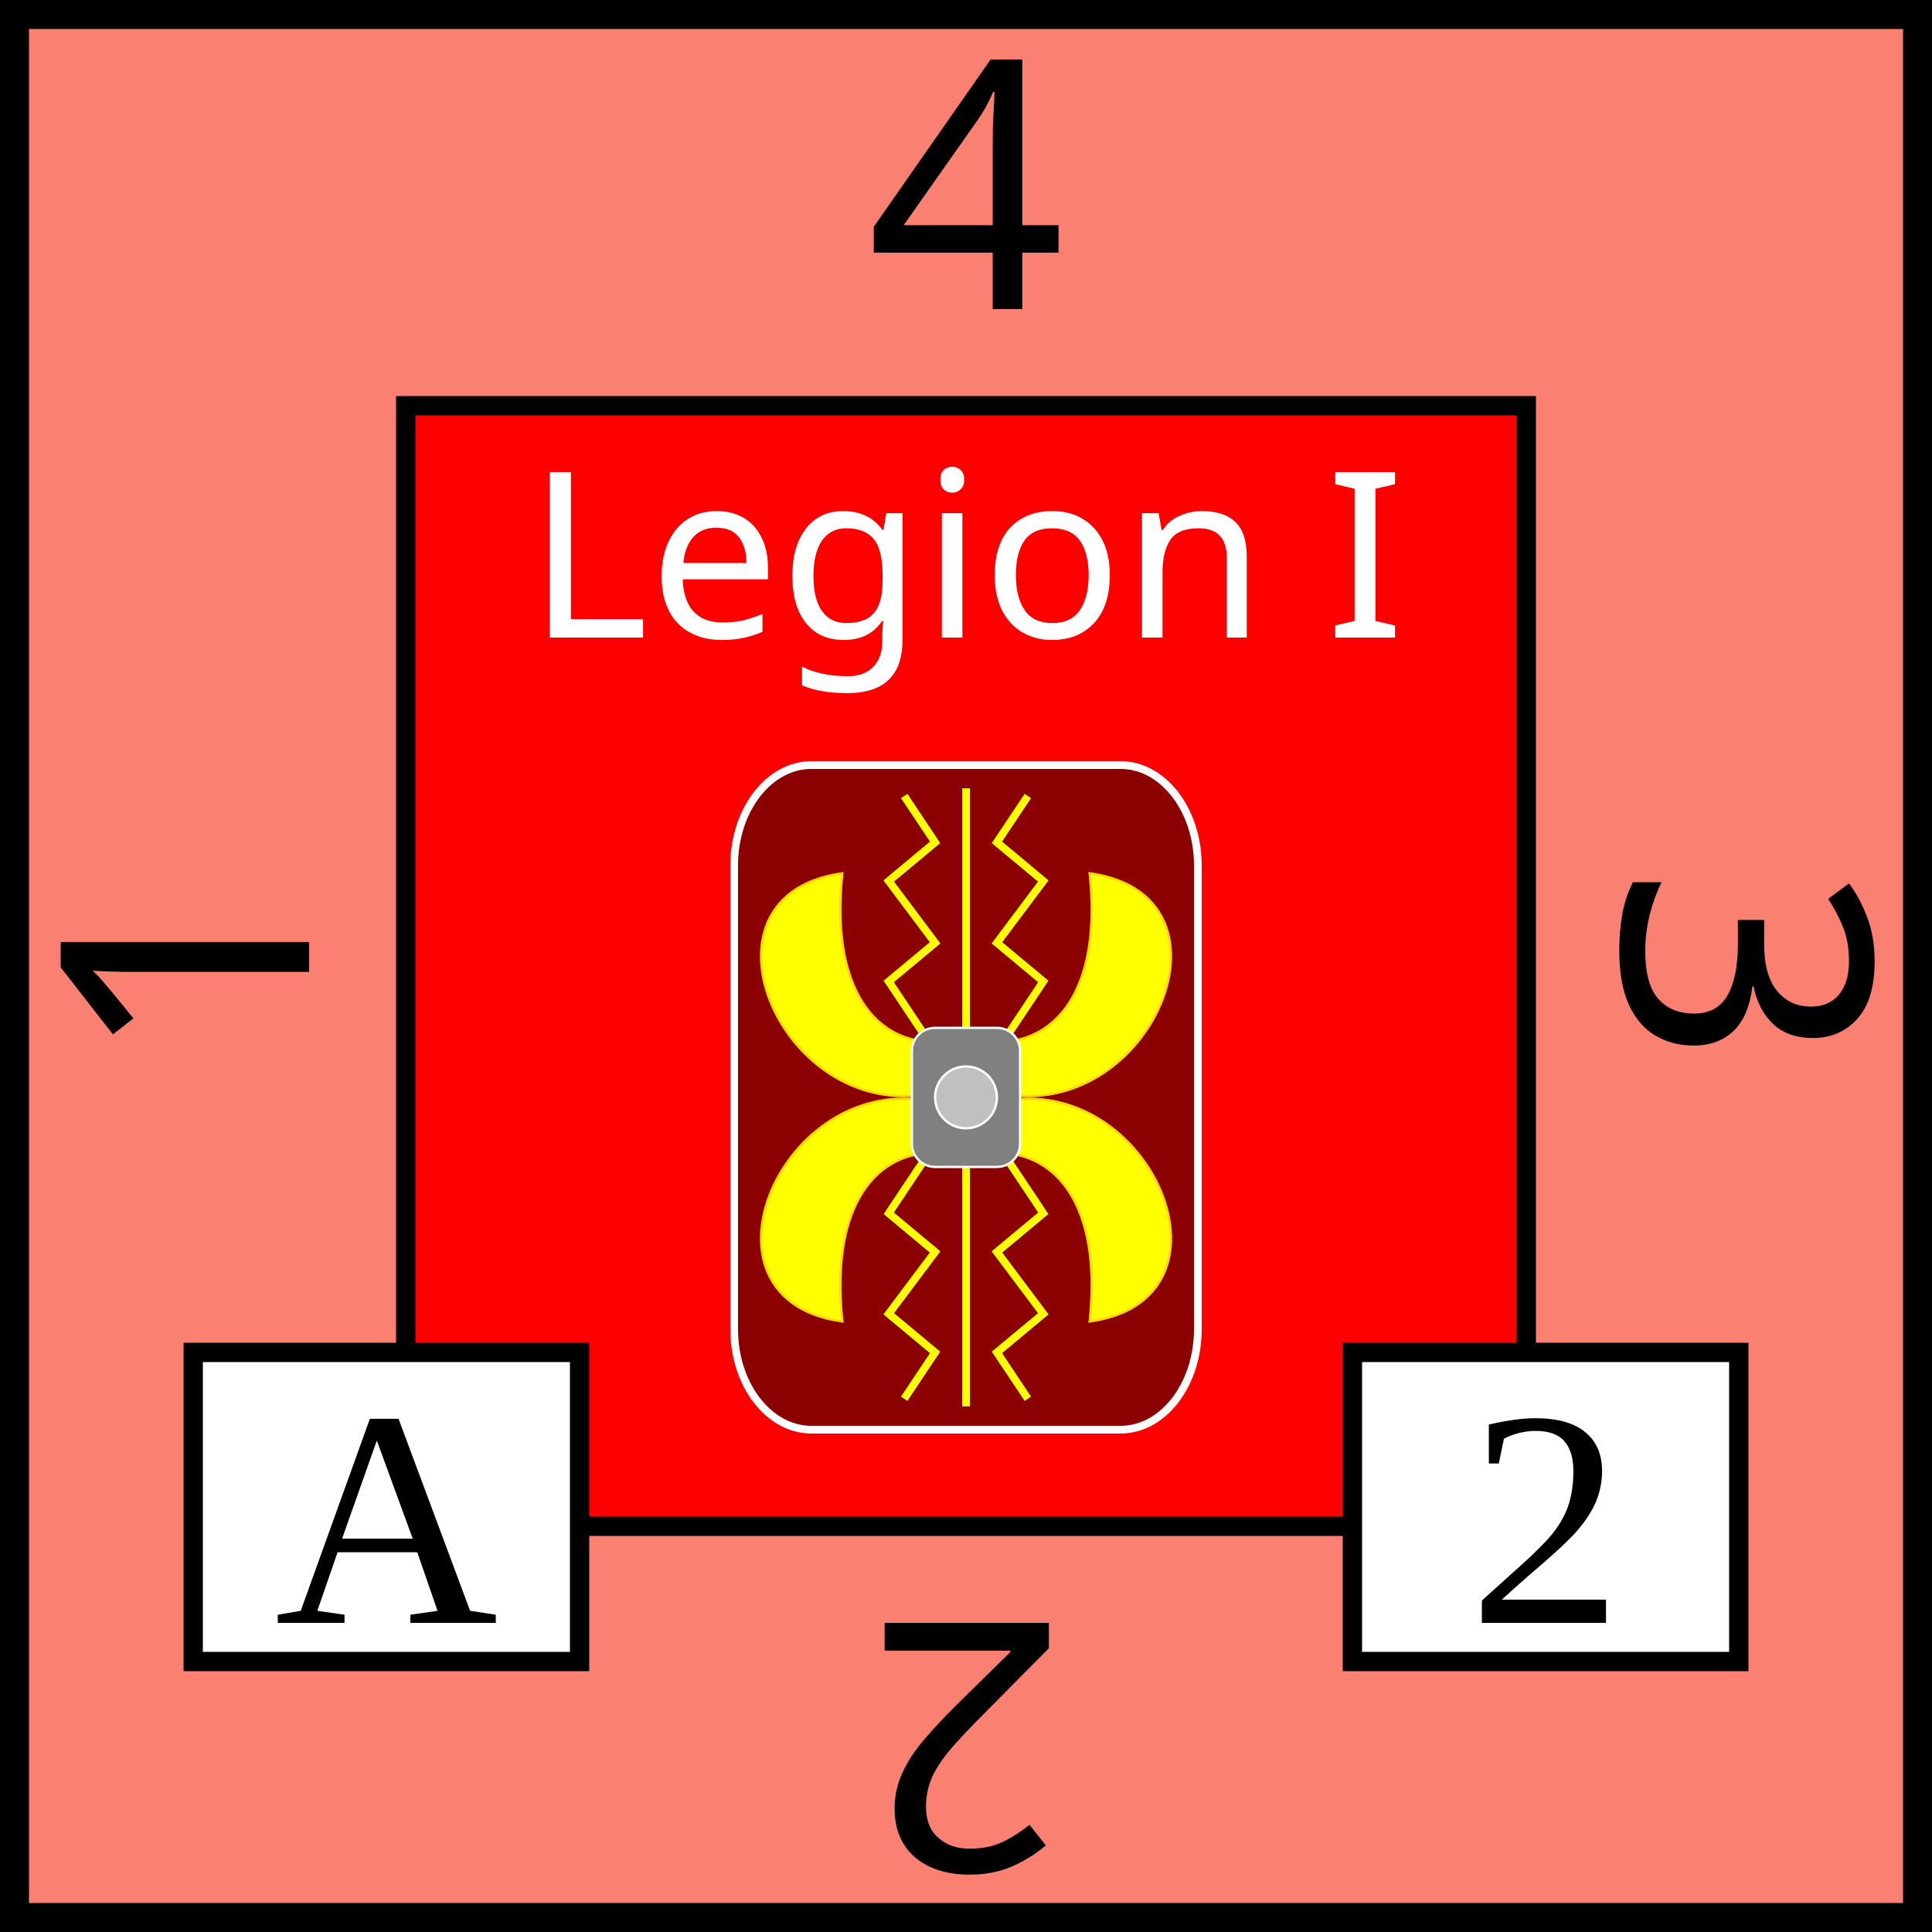
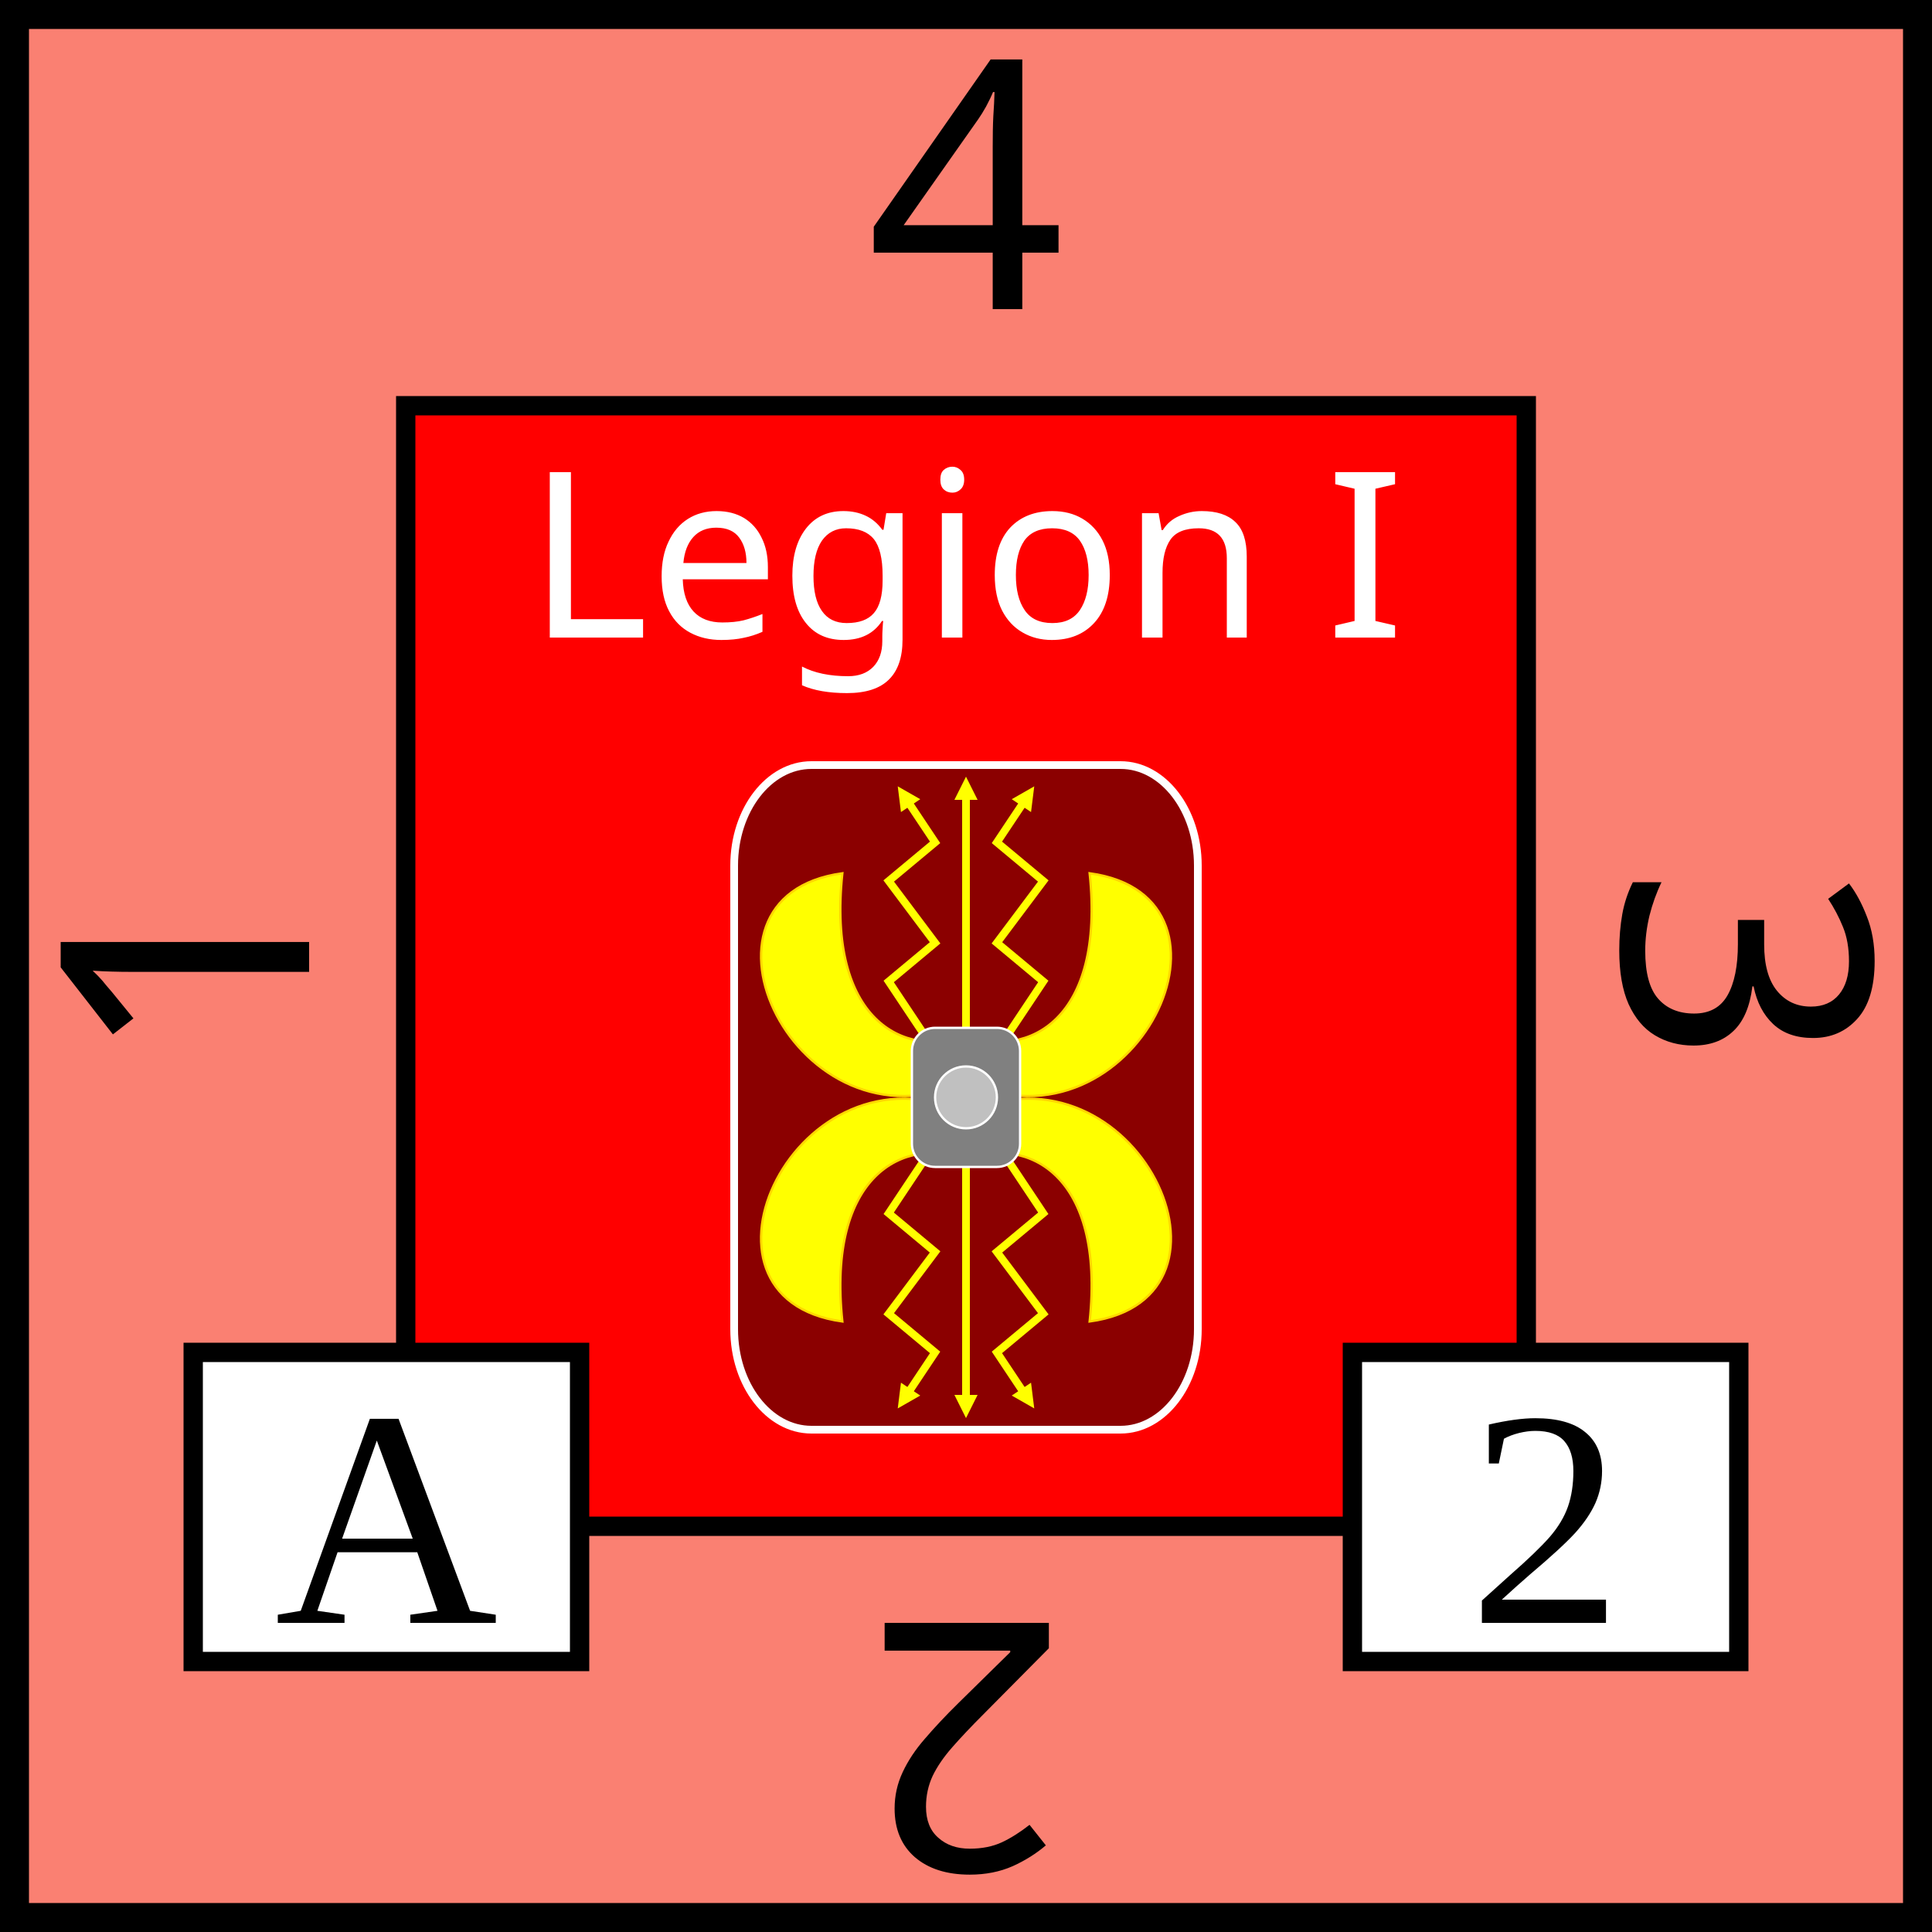
<svg xmlns="http://www.w3.org/2000/svg" viewBox="0 0 100 100" width="100" height="100">
+   <defs>
+     <marker id="arrow" viewBox="0 0 10 10" refX="5" refY="5" markerWidth="3" markerHeight="3" orient="auto-start-reverse" fill="yellow">
+       <path d="M 0 0 L 10 5 L 0 10 z" />
+     </marker>
+   </defs>
  <rect id="background" fill="salmon" height="100" width="100" stroke="black" stroke-width="3" />
  <g id="legion" text-anchor="middle" font-size="12" font-family="Papyrus">
    <rect x="21" y="21" width="58" height="58" fill="red" stroke="black" />
    <text x="50" y="33" fill="white">Legion I</text>
  </g>
  <g id="shield" transform="scale(0.4) translate(75,92)">
    <rect id="shield_outline" x="20" y="7" width="60" height="86" fill="darkred" stroke="white" stroke-width="1" rx="10" ry="13" />
    <g id="wings" stroke="gold" stroke-width="0.3" fill="yellow">
      <path id="wing" d="           M 50 42           C 42,45 32,40 34,21           C 12,24 28,58 50,48         " />
      <use href="#wing" transform="translate(100,0) scale(-1,1)" />
      <use href="#wing" transform="translate(0,100) scale(1,-1)" />
      <use href="#wing" transform="translate(100,100) scale(-1,-1)" />
    </g>
    <g id="bolts">
      <line x1="50" y1="50" x2="50" y2="10" stroke="yellow" marker-end="url(#arrow)" />
      <line x1="50" y1="50" x2="50" y2="90" stroke="yellow" marker-end="url(#arrow)" />
      <polyline id="bolt" points="           50,50           40,35           46,30           40,22           46,17           42,11         " stroke="yellow" fill="none" marker-end="url(#arrow)" />
      <use href="#bolt" transform="translate(100,0) scale(-1,1)" />
      <use href="#bolt" transform="translate(100,100) scale(-1,-1)" />
      <use href="#bolt" transform="translate(0,100) scale(1,-1)" />
    </g>
    <g id="center">
      <rect x="43" y="41" width="14" height="18" fill="grey" stroke="white" stroke-width="0.3" rx="3" />
      <circle cx="50" cy="50" r="4" fill="silver" stroke="white" stroke-width="0.3" />
    </g>
  </g>
  <g id="attributes" text-anchor="middle" font-size="16">
    <rect id="initiative" x="10" y="70" height="16" width="20" fill="white" stroke="black" />
    <text x="20" y="84">A</text>
    <rect id="firepower" x="70" y="70" height="16" width="20" fill="white" stroke="black" />
    <text x="80" y="84">2</text>
  </g>
  <g id="strength" text-anchor="middle" font-family="Papyrus" font-size="18">
    <text x="50" y="16">4</text>
    <text x="50" y="16" transform="rotate(90,50,50)">3</text>
    <text x="50" y="16" transform="rotate(180,50,50)">2</text>
    <text x="50" y="16" transform="rotate(270,50,50)">1</text>
  </g>
</svg>
